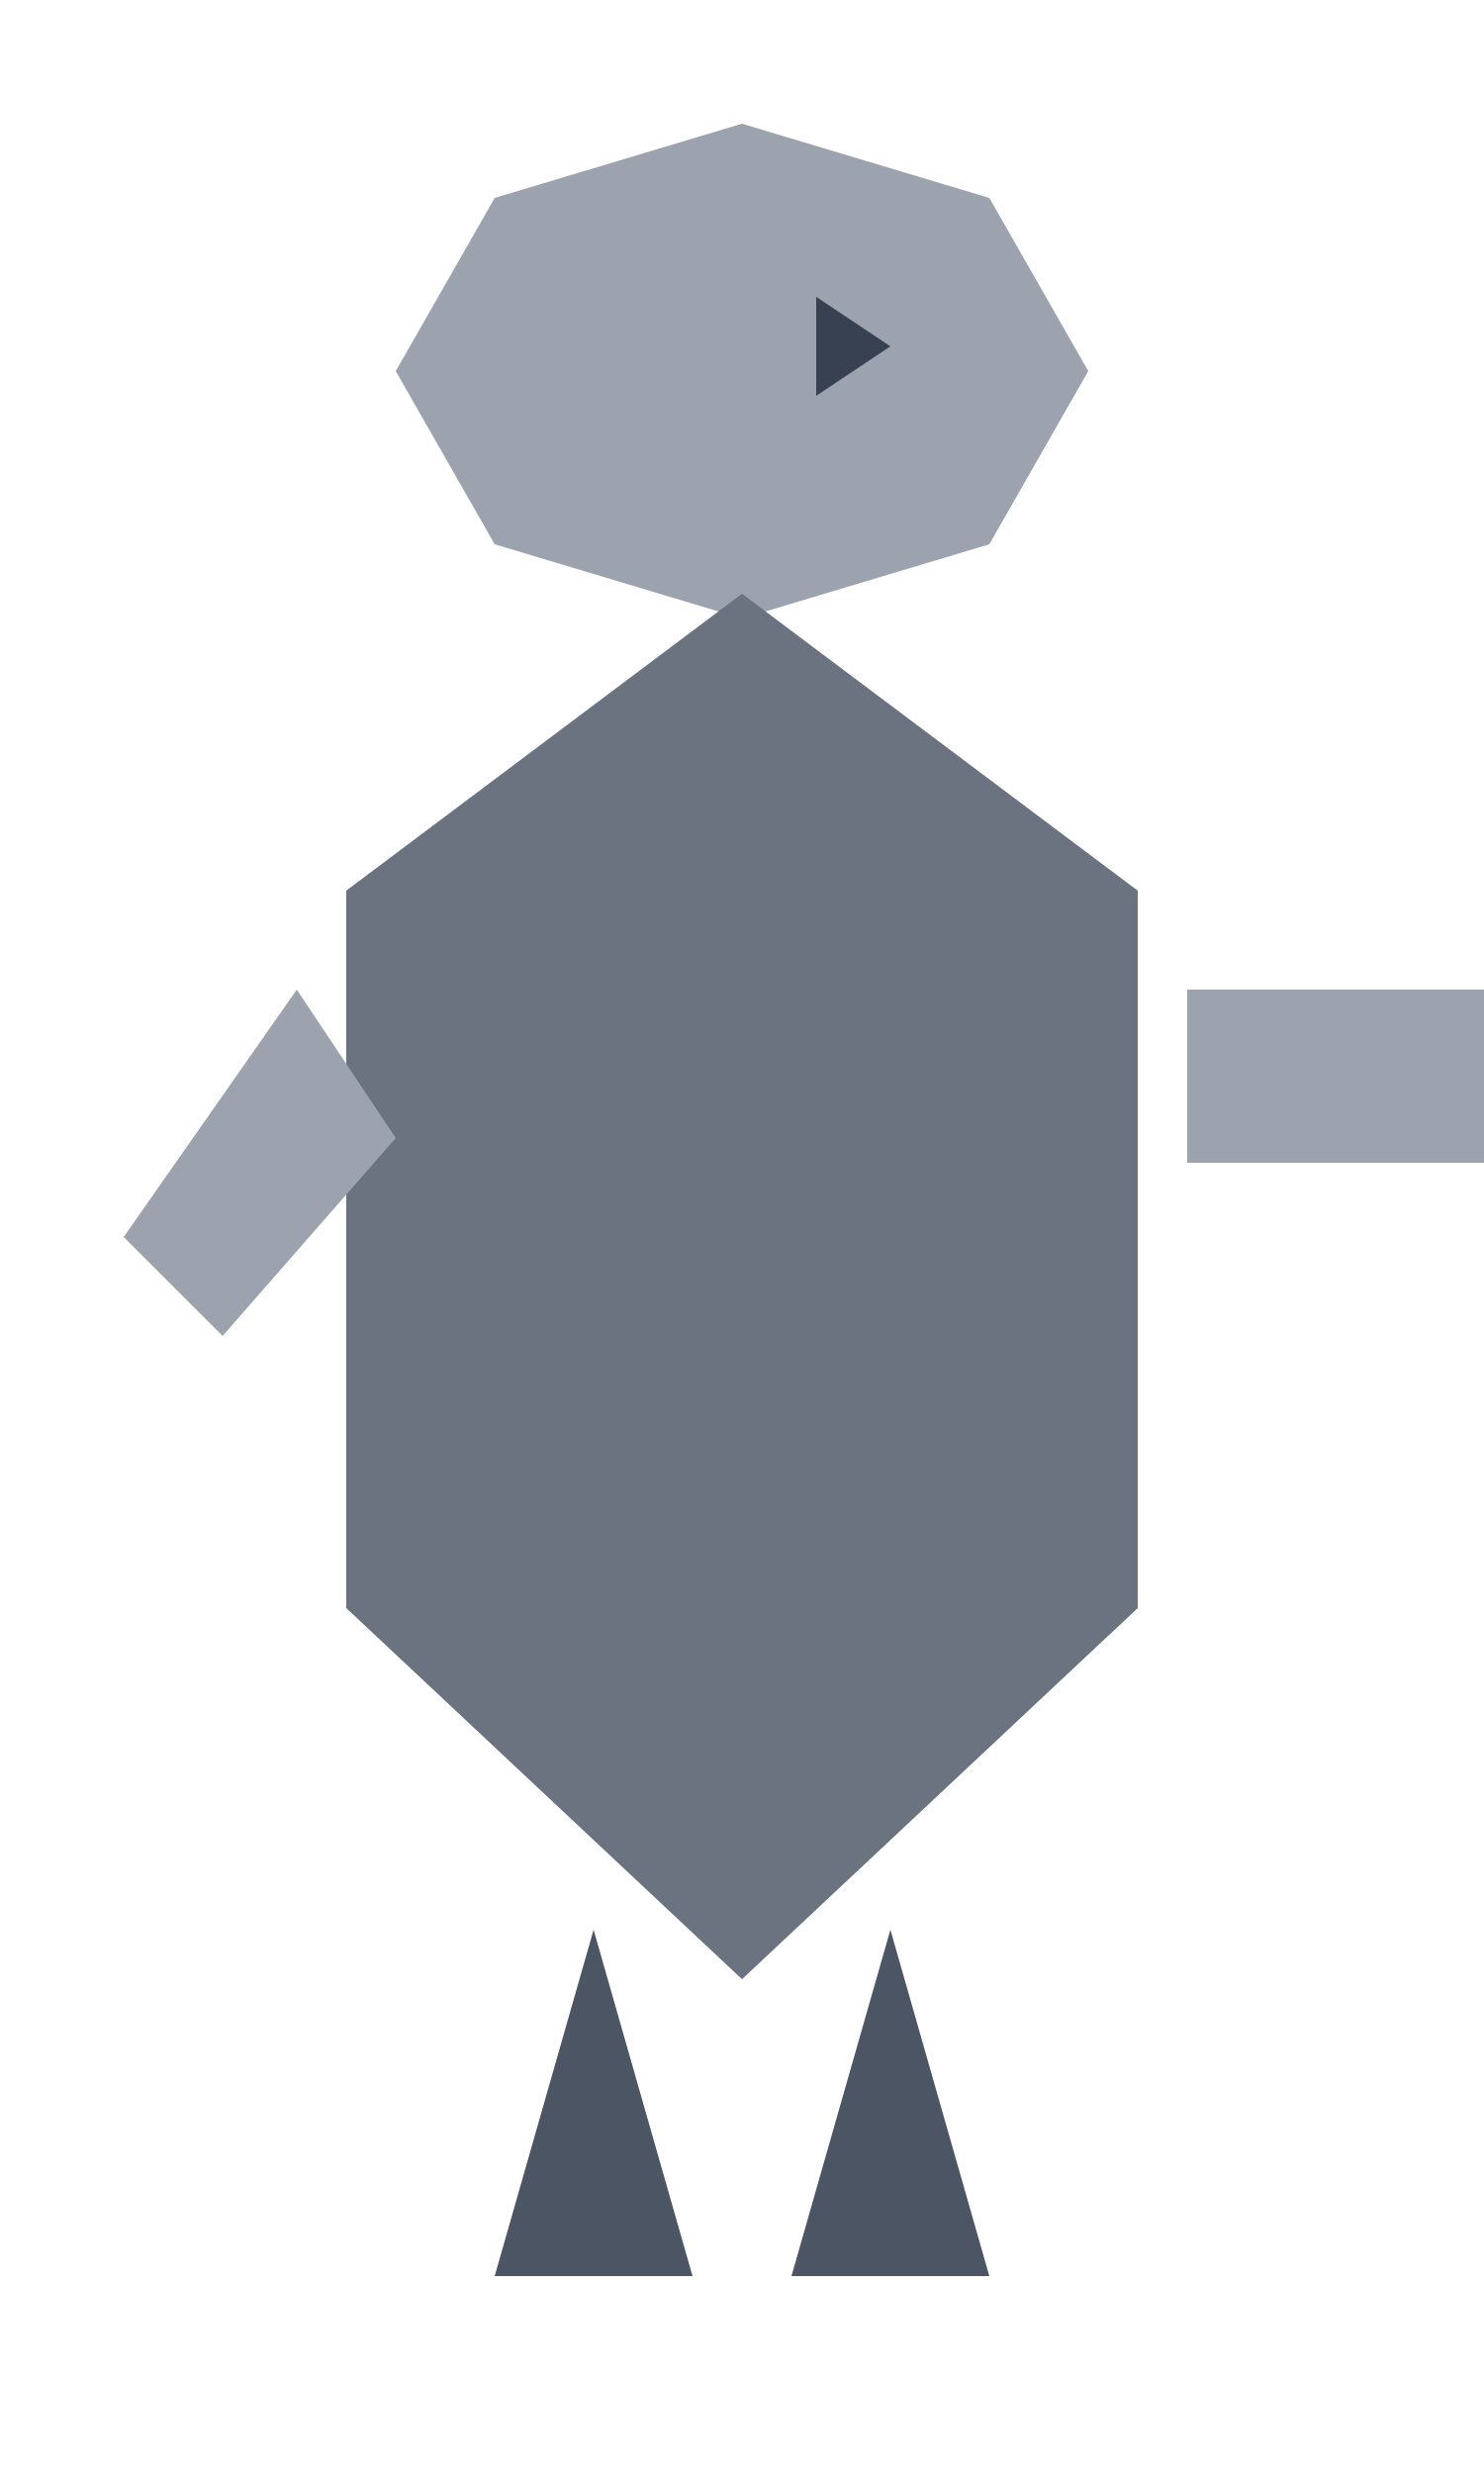
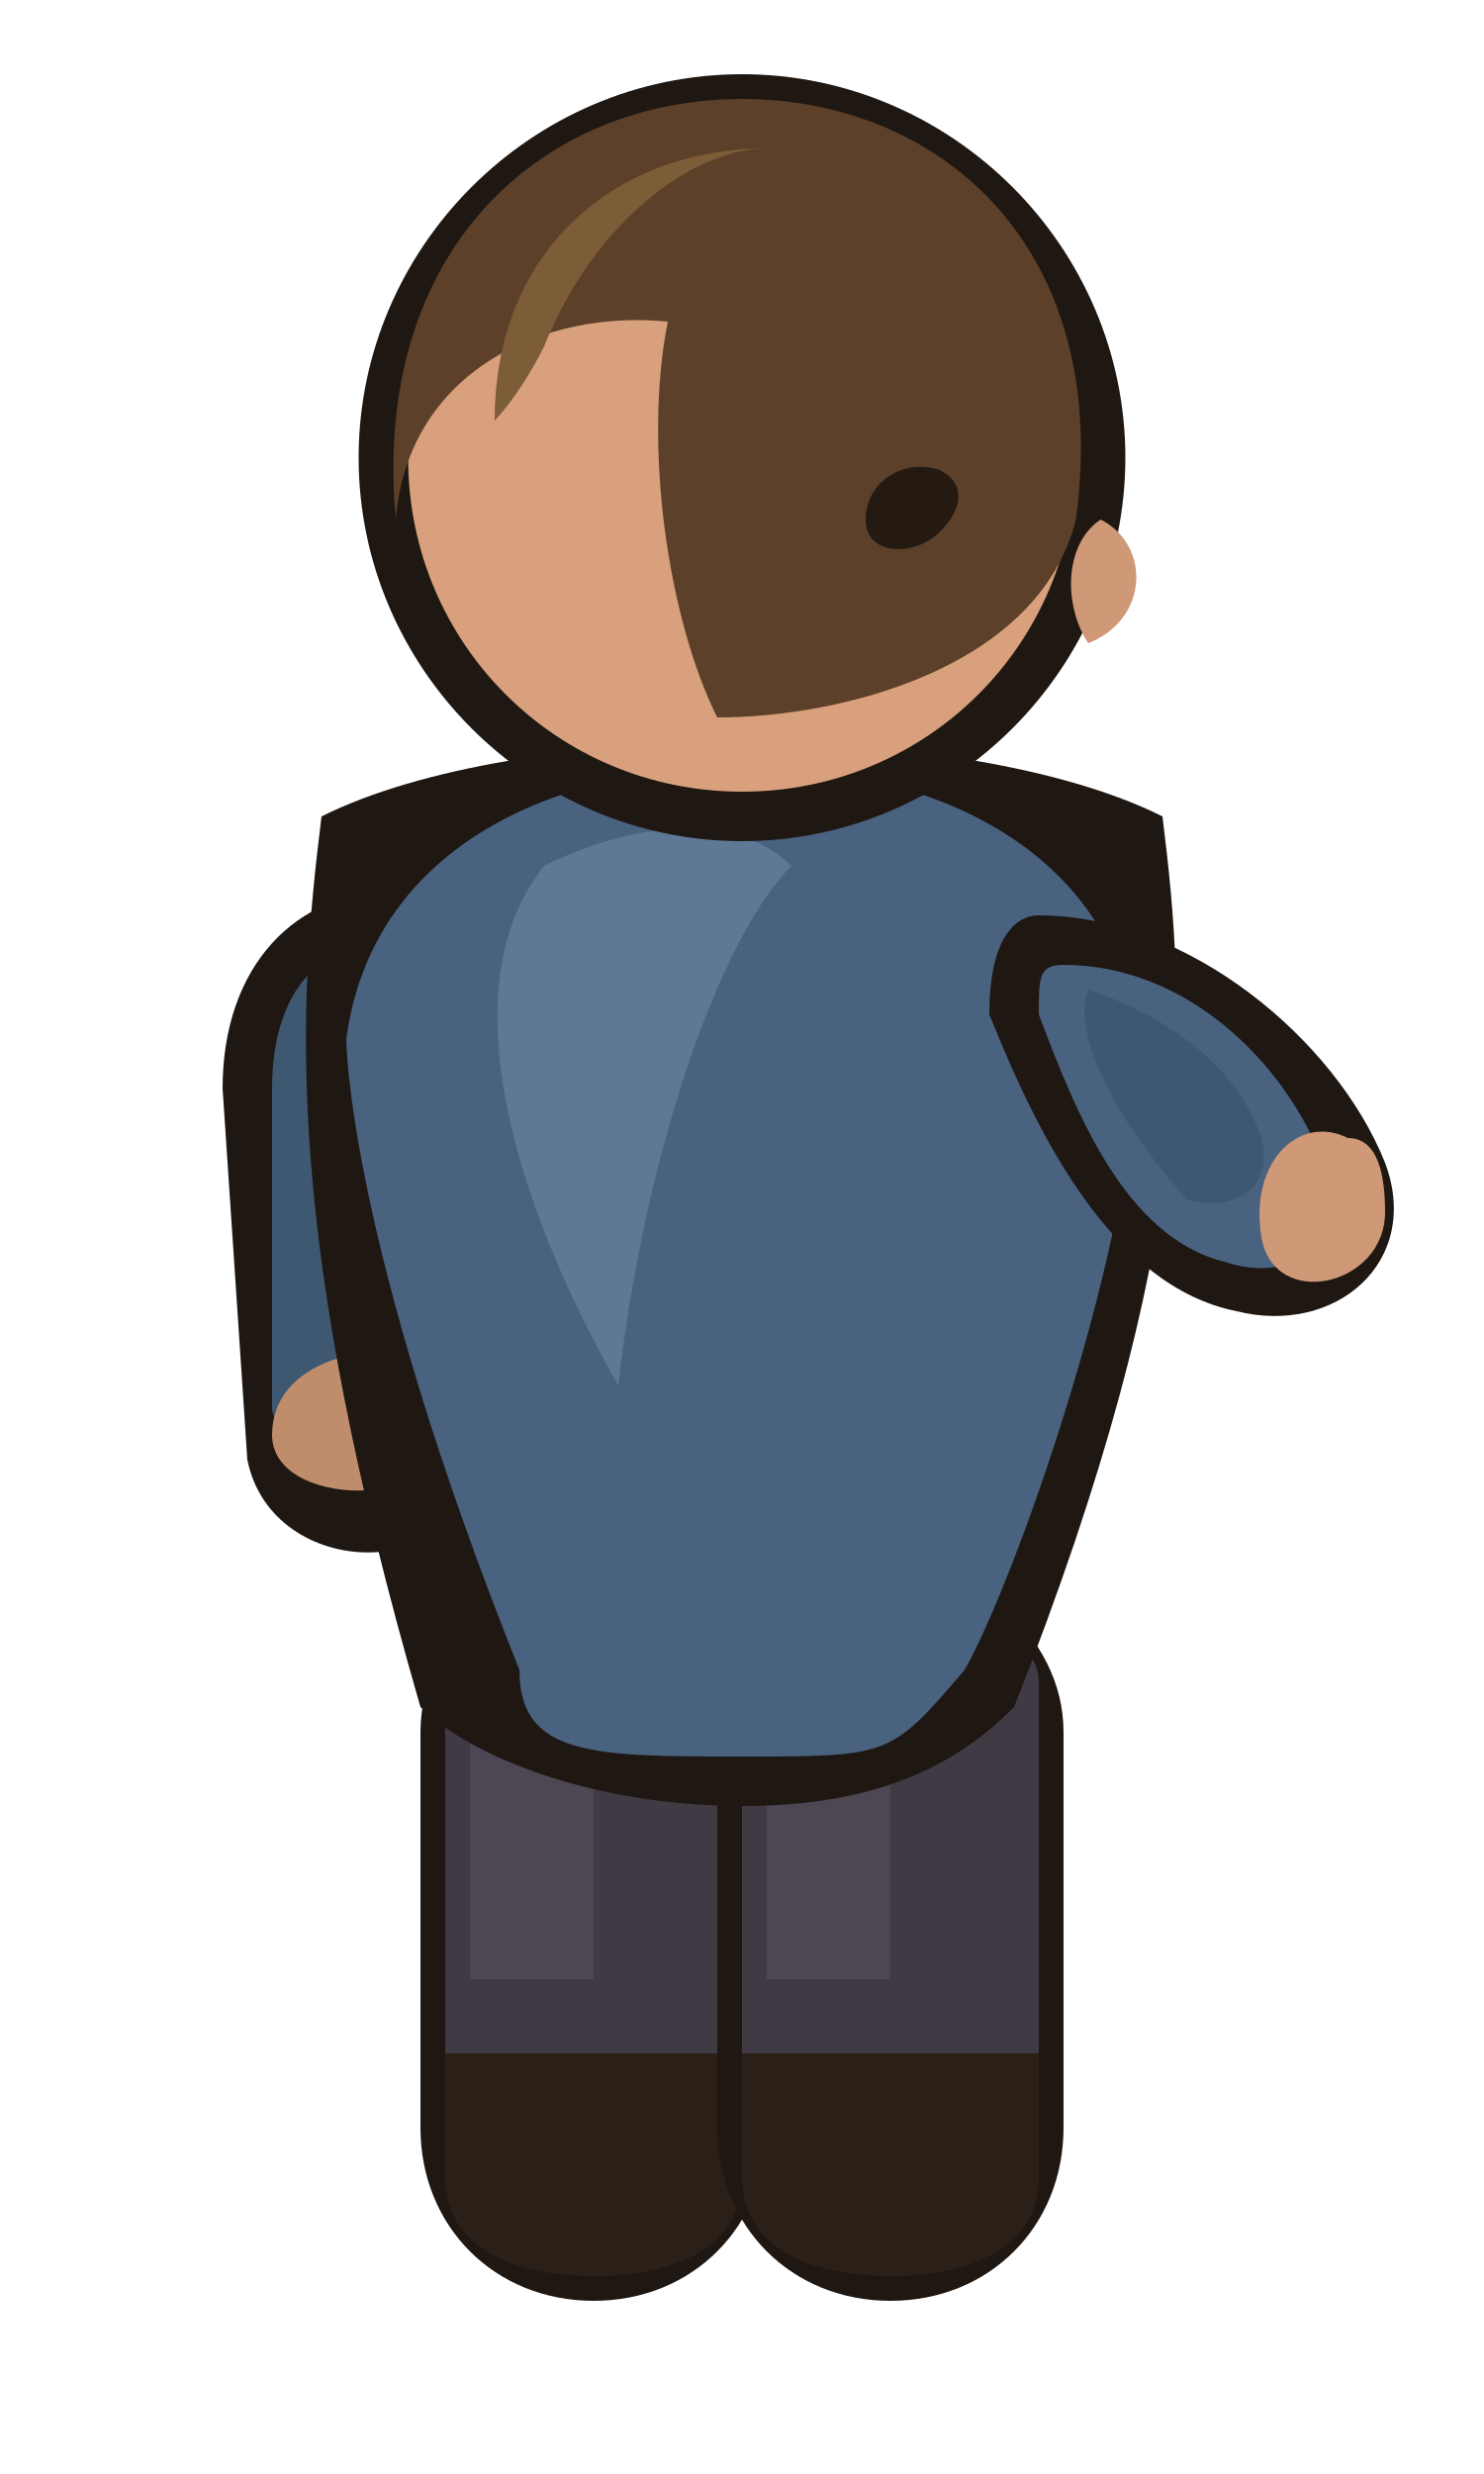
- <svg xmlns="http://www.w3.org/2000/svg" viewBox="0 0 60 100">
-   <polygon points="30,5 40,8 44,15 40,22 30,25 20,22 16,15 20,8" fill="#9CA3AF" />
-   <polygon points="36,14 33,12 33,16 36,14" fill="#374151" />
-   <polygon points="30,24 46,36 46,65 30,80 14,65 14,36" fill="#6B7280" />
-   <polygon points="48,40 60,40 60,47 48,47" fill="#9CA3AF" />
-   <polygon points="12,40 5,50 9,54 16,46" fill="#9CA3AF" />
-   <polygon points="24,78 20,92 28,92" fill="#4B5563" />
-   <polygon points="36,78 40,92 32,92" fill="#4B5563" />
+ <svg xmlns="http://www.w3.org/2000/svg" viewBox="0 0 60 100" width="60" height="100">
+   <g id="leg_left">
+     <path d="M24,63 C27,63 31,66 31,70 L31,86 C31,90 28,93 24,93 C20,93 17,90 17,86 L17,70 C17,66 21,63 24,63 Z" fill="#1e1712" />
+     <path d="M24,65 C27,65 30,66 30,68 L30,85 L18,85 L18,68 C18,66 21,65 24,65 Z" fill="#403a45" />
+     <path d="M24,66 L24,80 L19,80 L19,69 C20,67 22,66 24,66 Z" fill="#4d4653" />
+     <path d="M18,83 L30,83 L30,88 C30,91 27,92 24,92 C21,92 18,91 18,88 Z" fill="#2a2018" />
+   </g>
+   <g id="leg_right">
+     <path d="M36,63 C39,63 43,66 43,70 L43,86 C43,90 40,93 36,93 C32,93 29,90 29,86 L29,70 C29,66 33,63 36,63 Z" fill="#1e1712" />
+     <path d="M36,65 C39,65 42,66 42,68 L42,85 L30,85 L30,68 C30,66 33,65 36,65 Z" fill="#403a45" />
+     <path d="M36,66 L36,80 L31,80 L31,69 C32,67 34,66 36,66 Z" fill="#4d4653" />
+     <path d="M30,83 L42,83 L42,88 C42,91 39,92 36,92 C33,92 30,91 30,88 Z" fill="#2a2018" />
+   </g>
+   <g id="arm_left">
+     <path d="M16,36 C20,36 21,40 20,46 L19,59 C19,64 11,64 10,59 L9,44 C9,39 12,36 16,36 Z" fill="#1e1712" />
+     <path d="M16,38 C19,38 19.5,41 19,46 L18,57 C18,61 12,61 11,57 L11,44 C11,40 13,38 16,38 Z" fill="#3f5872" />
+     <path d="M18,55 C15,54 11,55 11,58 C11,61 18,61 18,58 Z" fill="#c08d6c" />
+   </g>
+   <g id="torso">
+     <path d="M30,73 C24,73 19,71 17,69 C11.5,50 12,41 13,33 C21,29 39,29 47,33 C48,41 48.5,50 41,69 C39,71 36,73 30,73 Z" fill="#1e1712" />
+     <path d="M30,71 C24,71 21,71 21,67.5 C14,50 14,42 14,42 C15,34.5 22,31 30,31 C38,31 45,34.5 46,42 C46,50 41,64 39,67.5 C36,71 36,71 30,71 Z" fill="#48627f" />
+     <path d="M22,35 C26,33 30,33 32,35 C29,38 26,47 25,56 C21,49 18,40 22,35 Z" fill="#5e7896" />
+   </g>
+   <g id="arm_right">
+     <path d="M42,37 C41,37 40,38 40,41 C42,46 45,52 50,53 C54,54 57.5,51 56,47 C54,42 48,37 42,37 Z" fill="#1e1712" />
+     <path d="M43,39 C42,39 42,39.5 42,41 C43.5,45 45.5,50 49.5,51 C52.5,52 54.5,50 53.5,47 C52,43 48,39 43,39 Z" fill="#48627f" />
+     <path d="M44,40 C43.5,41 44,44 48,48.5 C50,49 51.5,48 51,46 C50,43 47,41 44,40 Z" fill="#3f5872" />
+     <path d="M54.5,46 C52.5,45 50.5,47 51,50 C51.5,53 56,52 56,49 C56,47 55.5,46 54.5,46 Z" fill="#cf9876" />
+   </g>
+   <g id="head">
+     <path d="M30,34 C21.5,34 14.5,27 14.5,18.5 C14.5,10 21.5,3 30,3 C38.5,3 45.5,10 45.5,18.5 C45.5,27 38.5,34 30,34 Z" fill="#1e1712" />
+     <path d="M30,32 C22.5,32 16.5,26 16.5,18.5 C16.5,11 22.5,5 30,5 C37.5,5 43.5,11 43.5,18.5 C43.5,26 37.5,32 30,32 Z" fill="#d8a07c" />
+     <path d="M44.5,21 C46.5,22 46.5,25 44,26 C43,24.5 43,22 44.5,21 Z" fill="#cf9876" />
+     <path d="M43.5,21 C45,10 38,4 30,4 C22,4 15,10 16,21 C16.5,15 22,12.5 27,13 C26,18 27,25 29,29 C34,29 42,27 43.5,21 Z" fill="#5c4029" />
+     <path d="M20,17 C20,10 25,6 31,6 C28,6 24,9 22,14 C21,16 20,17 20,17 Z" fill="#7d5c38" />
+     <path d="M38,19 C36.5,18.5 35,19.5 35,21 C35,22.5 37,22.5 38,21.5 C39,20.5 39,19.5 38,19 Z" fill="#241a12" />
+   </g>
</svg>
